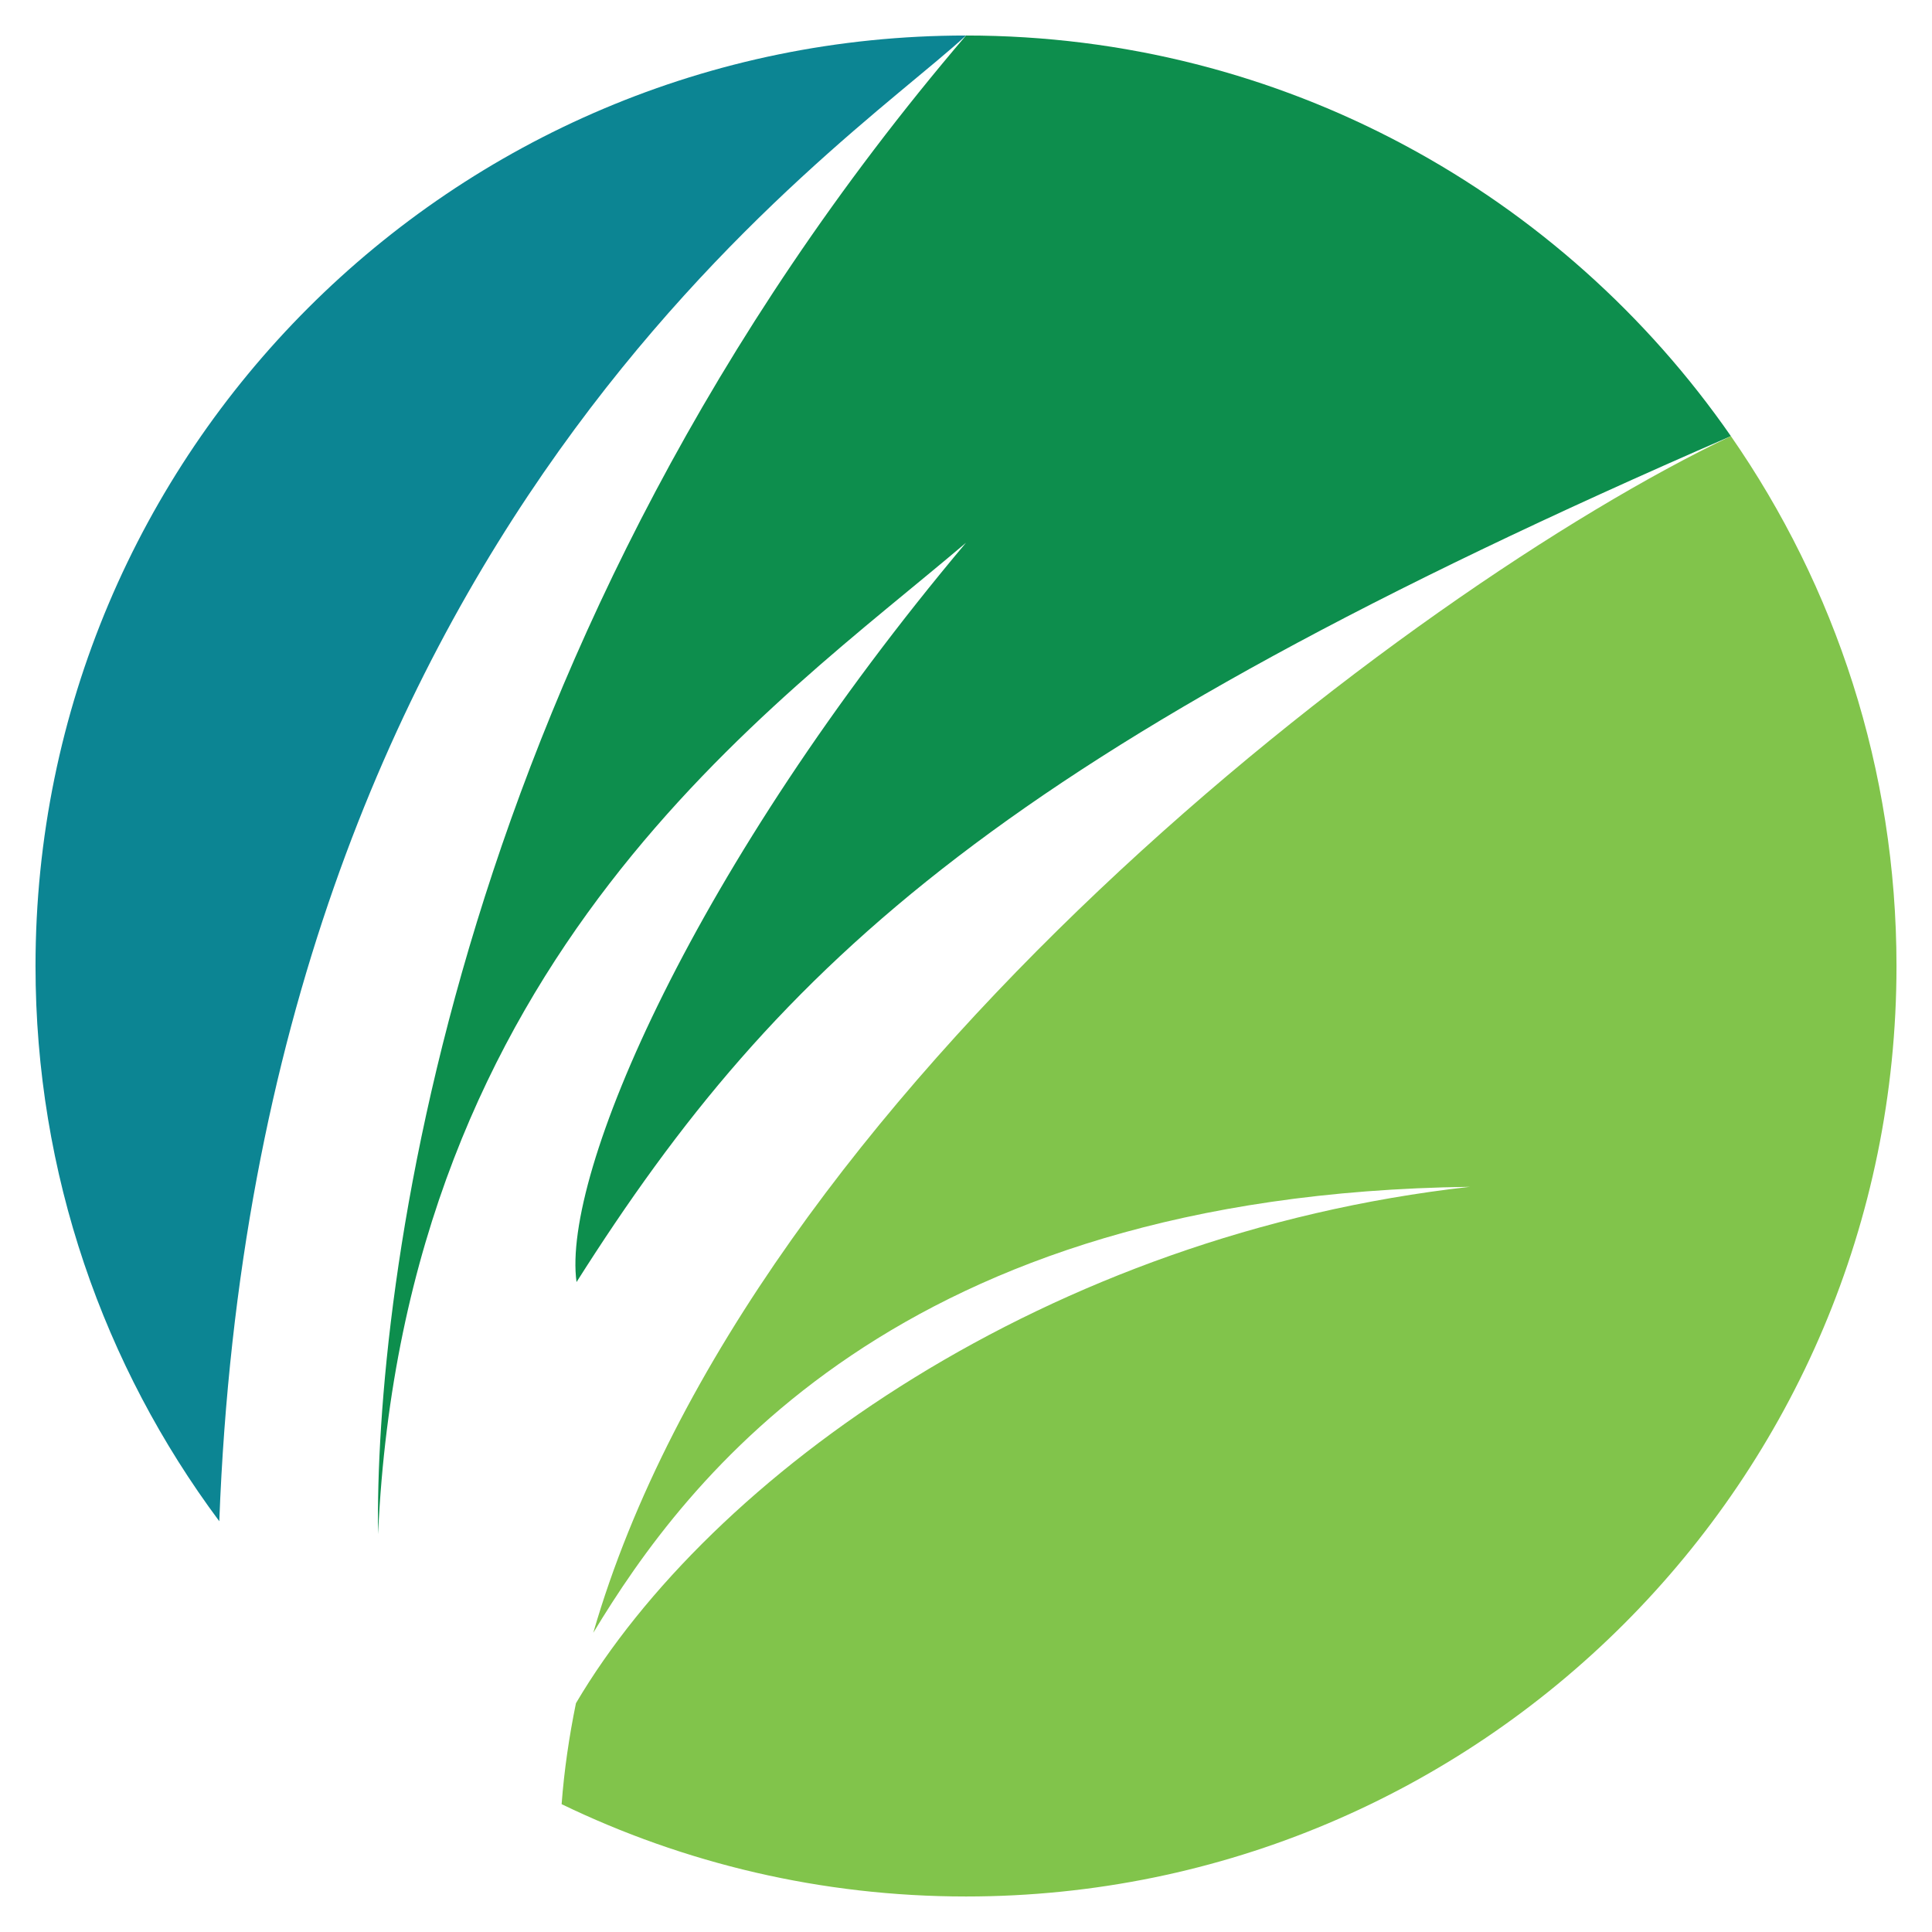
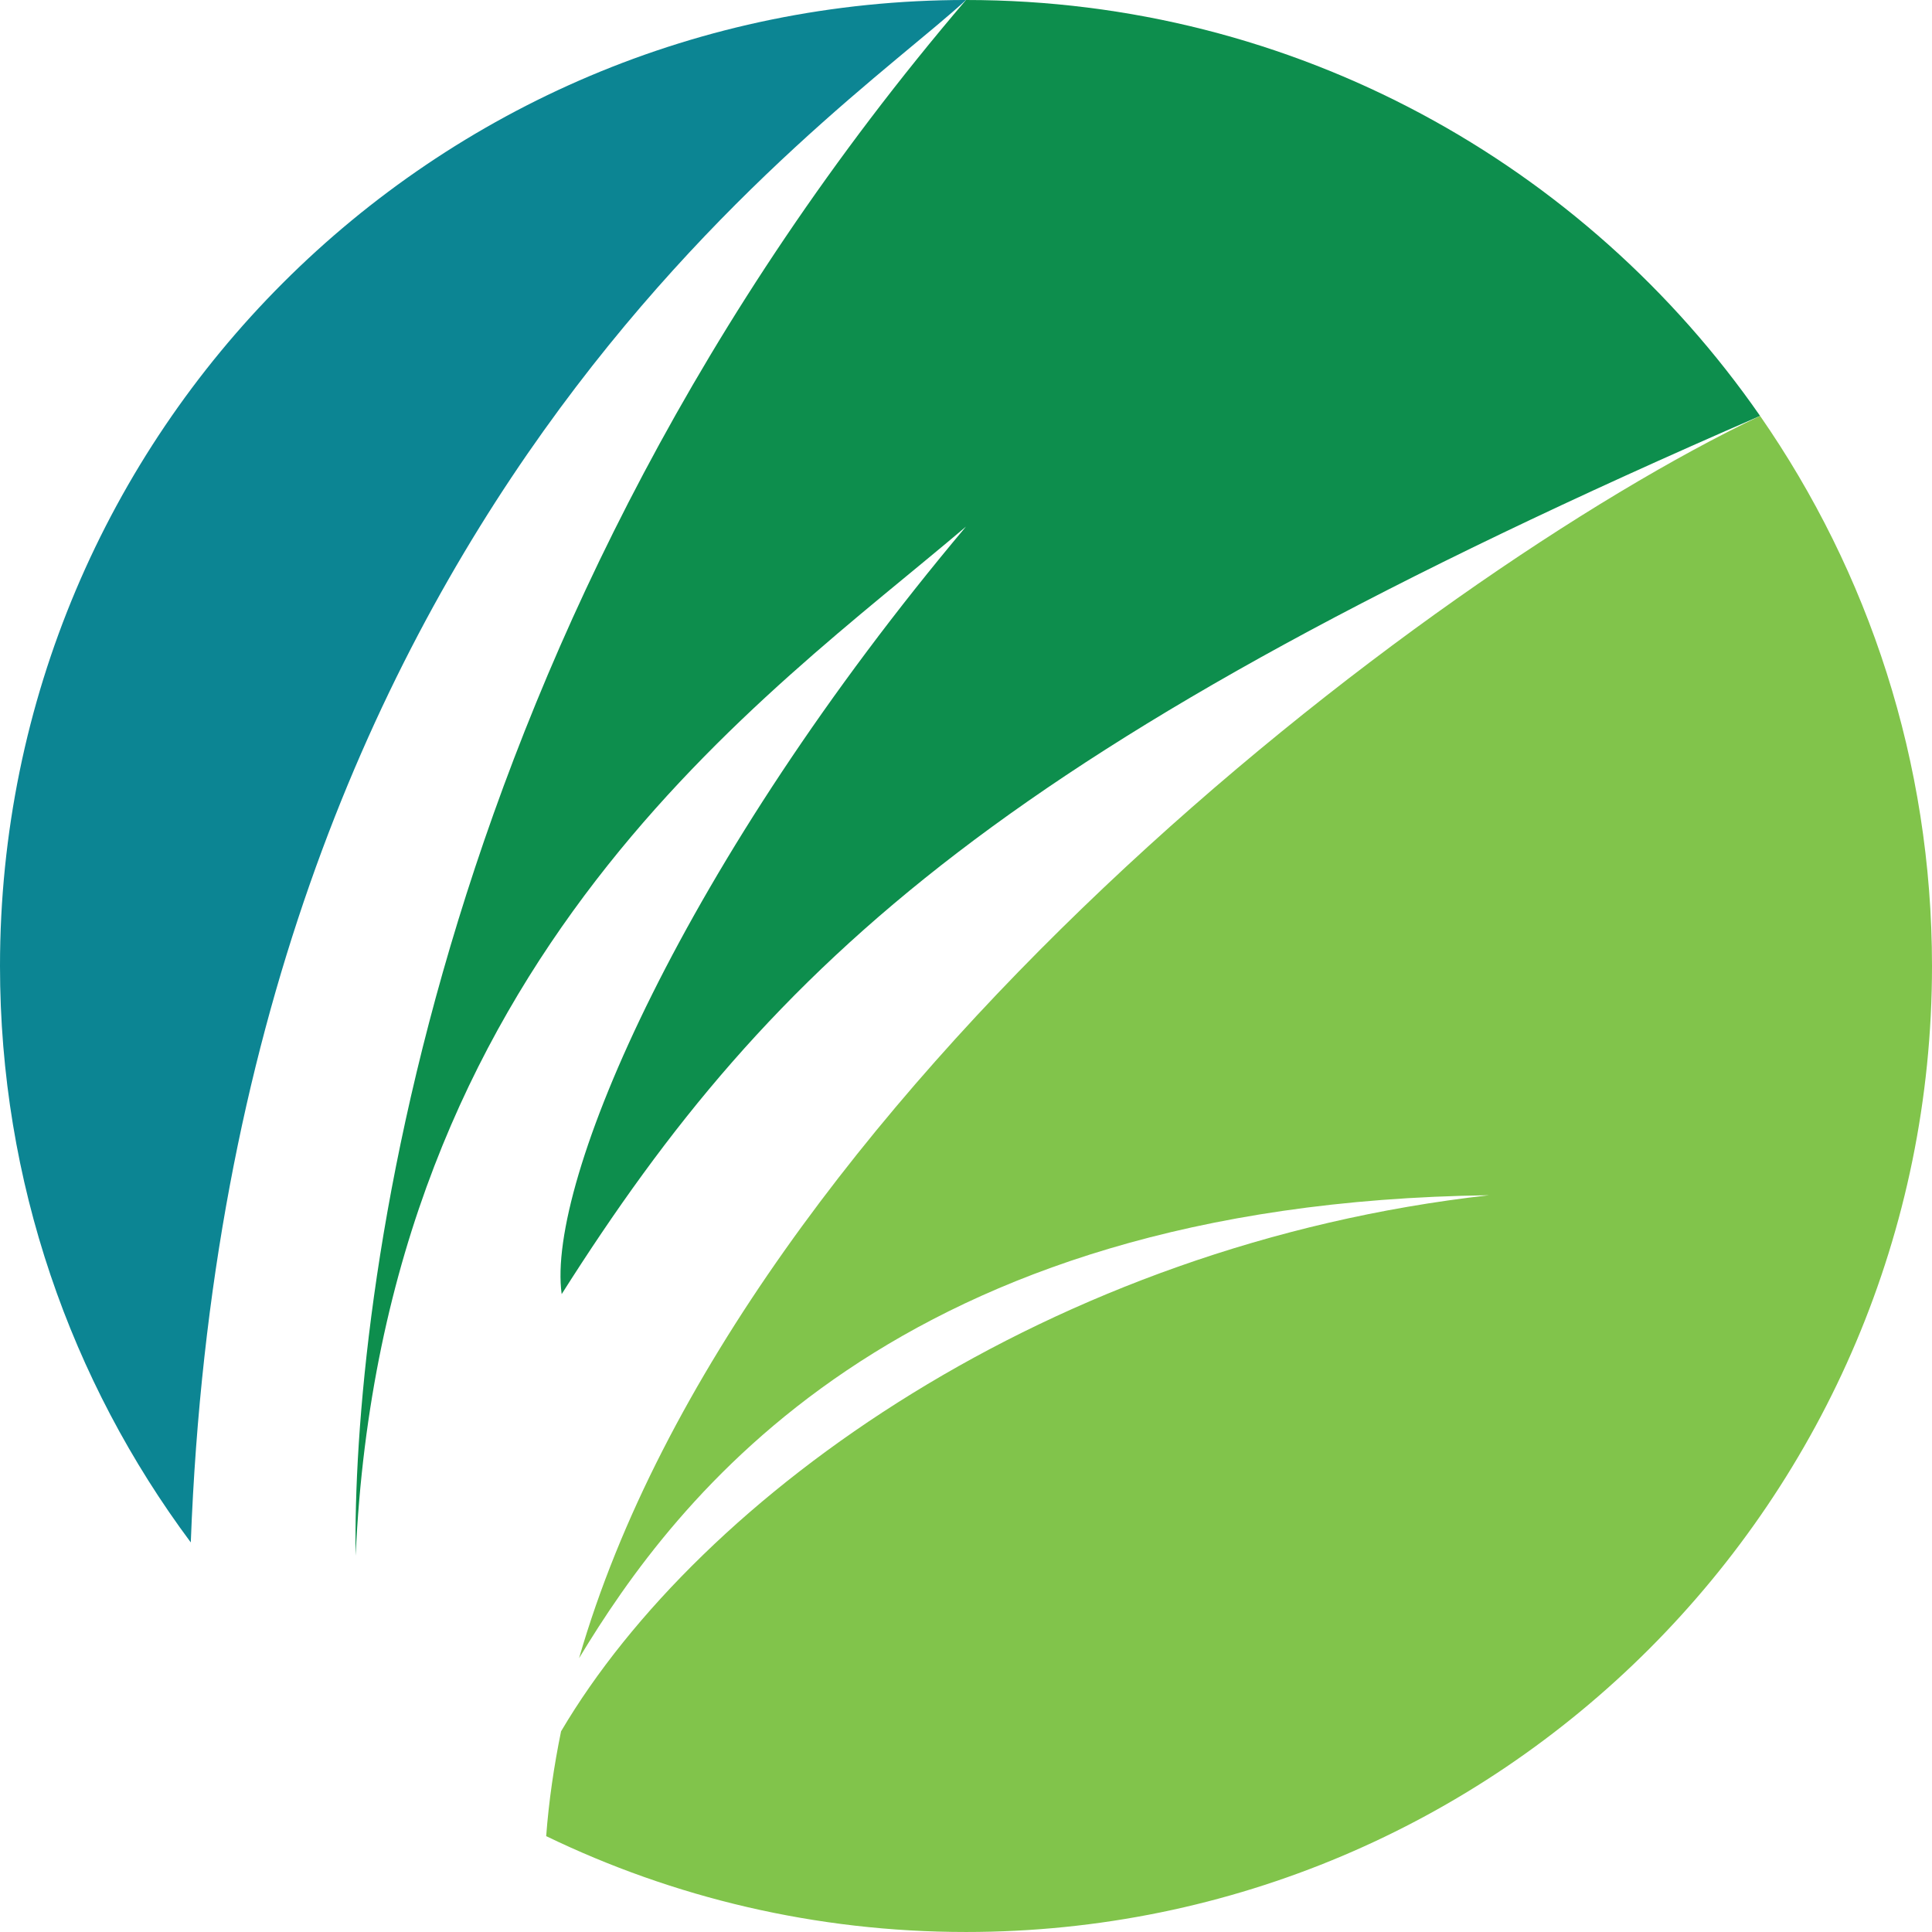
- <svg xmlns="http://www.w3.org/2000/svg" version="1.1" id="Layer_2" x="0px" y="0px" width="180px" height="180px" viewBox="-89.5 310.5 180 180" enable-background="new -89.5 310.5 180 180" xml:space="preserve">
-   <polygon opacity="0.5" points="70.972,350.021 70.972,350.021 70.976,350.02 " />
+ <svg xmlns="http://www.w3.org/2000/svg" version="1.1" id="Layer_2" x="0px" y="0px" width="173.383px" height="173.383px" viewBox="-86.191 313.809 173.383 173.383" enable-background="new -86.191 313.809 173.383 173.383" xml:space="preserve">
+   <polygon opacity="0.5" enable-background="new    " points="70.972,350.021 70.972,350.021 70.976,350.02 " />
  <g>
-     <path fill="#0C8593" d="M-86.191,400.5c0,19.39,6.367,37.291,17.122,51.731C-65.603,359.875-11.296,324.72,0.5,313.809   C-47.379,313.809-86.191,352.621-86.191,400.5z" />
-     <path fill="#0D8E4D" d="M0.5,313.809c-48.166,56.386-55.104,117.345-54.776,139.619c2.443-53.773,36.782-77.051,54.776-92.362   c-25.304,30.089-37.676,58.818-36.285,68.88c18.971-29.951,39.97-49.484,107.549-78.813C56.11,328.579,30.032,313.809,0.5,313.809z   " />
-     <path fill="#81C44B" d="M71.764,351.133c-30.167,14.385-91.456,61.235-105.989,111.488c8.571-14.178,28.292-40.867,81.67-41.548   c-39.438,4.42-70.798,26.944-83.285,48.112c-0.64,3.129-1.099,6.267-1.335,9.405c11.393,5.508,24.172,8.601,37.676,8.601   c47.878,0,86.691-38.813,86.691-86.691C87.191,382.154,81.487,365.143,71.764,351.133z" />
+     <path fill="#0C8593" d="M-86.191,400.5c0,19.39,6.367,37.291,17.122,51.731c3.466-92.356,57.773-127.511,69.569-138.423   C-47.379,313.809-86.191,352.621-86.191,400.5z" />
+     <path fill="#0D8E4D" d="M0.5,313.809c-48.166,56.387-55.104,117.346-54.776,139.619c2.443-53.772,36.782-77.051,54.776-92.361   c-25.304,30.088-37.676,58.817-36.285,68.88c18.971-29.951,39.97-49.484,107.549-78.813C56.11,328.579,30.032,313.809,0.5,313.809z   " />
+     <path fill="#81C44B" d="M71.764,351.133c-30.167,14.385-91.456,61.235-105.989,111.488c8.571-14.178,28.292-40.867,81.67-41.548   c-39.438,4.42-70.798,26.943-83.285,48.111c-0.64,3.13-1.099,6.268-1.335,9.405c11.393,5.508,24.172,8.602,37.676,8.602   c47.878,0,86.691-38.813,86.691-86.691C87.191,382.154,81.487,365.143,71.764,351.133z" />
  </g>
</svg>
